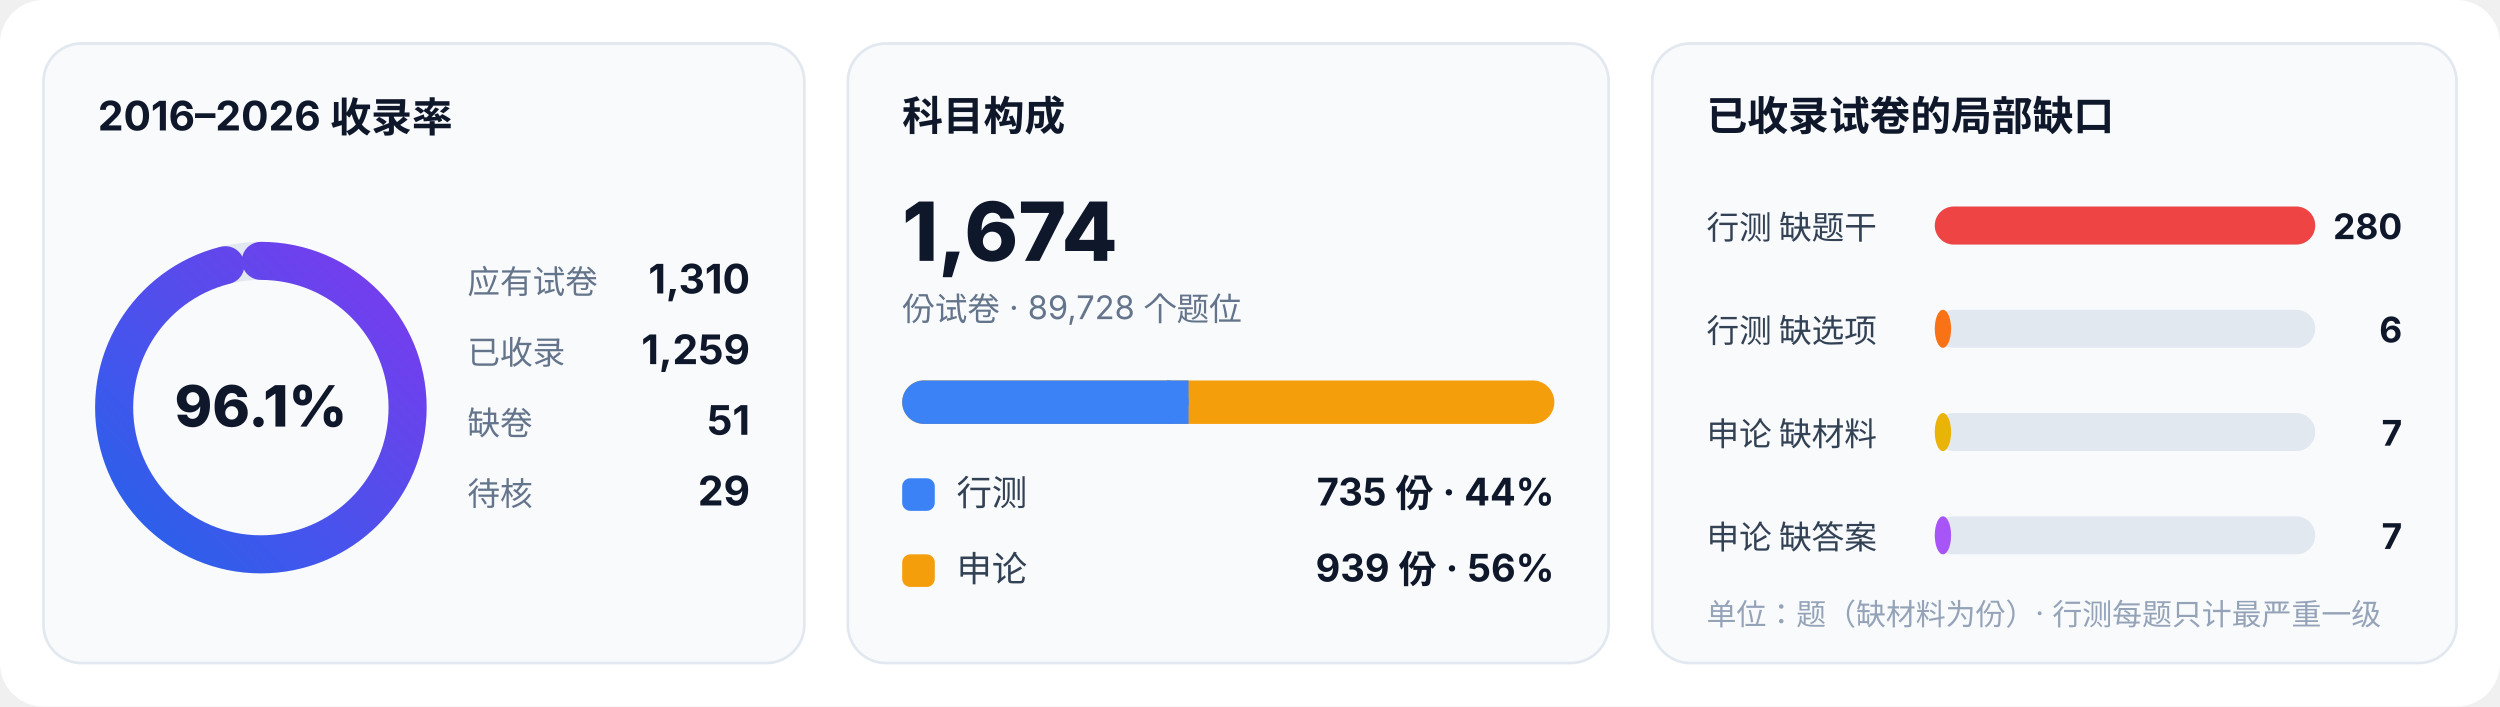
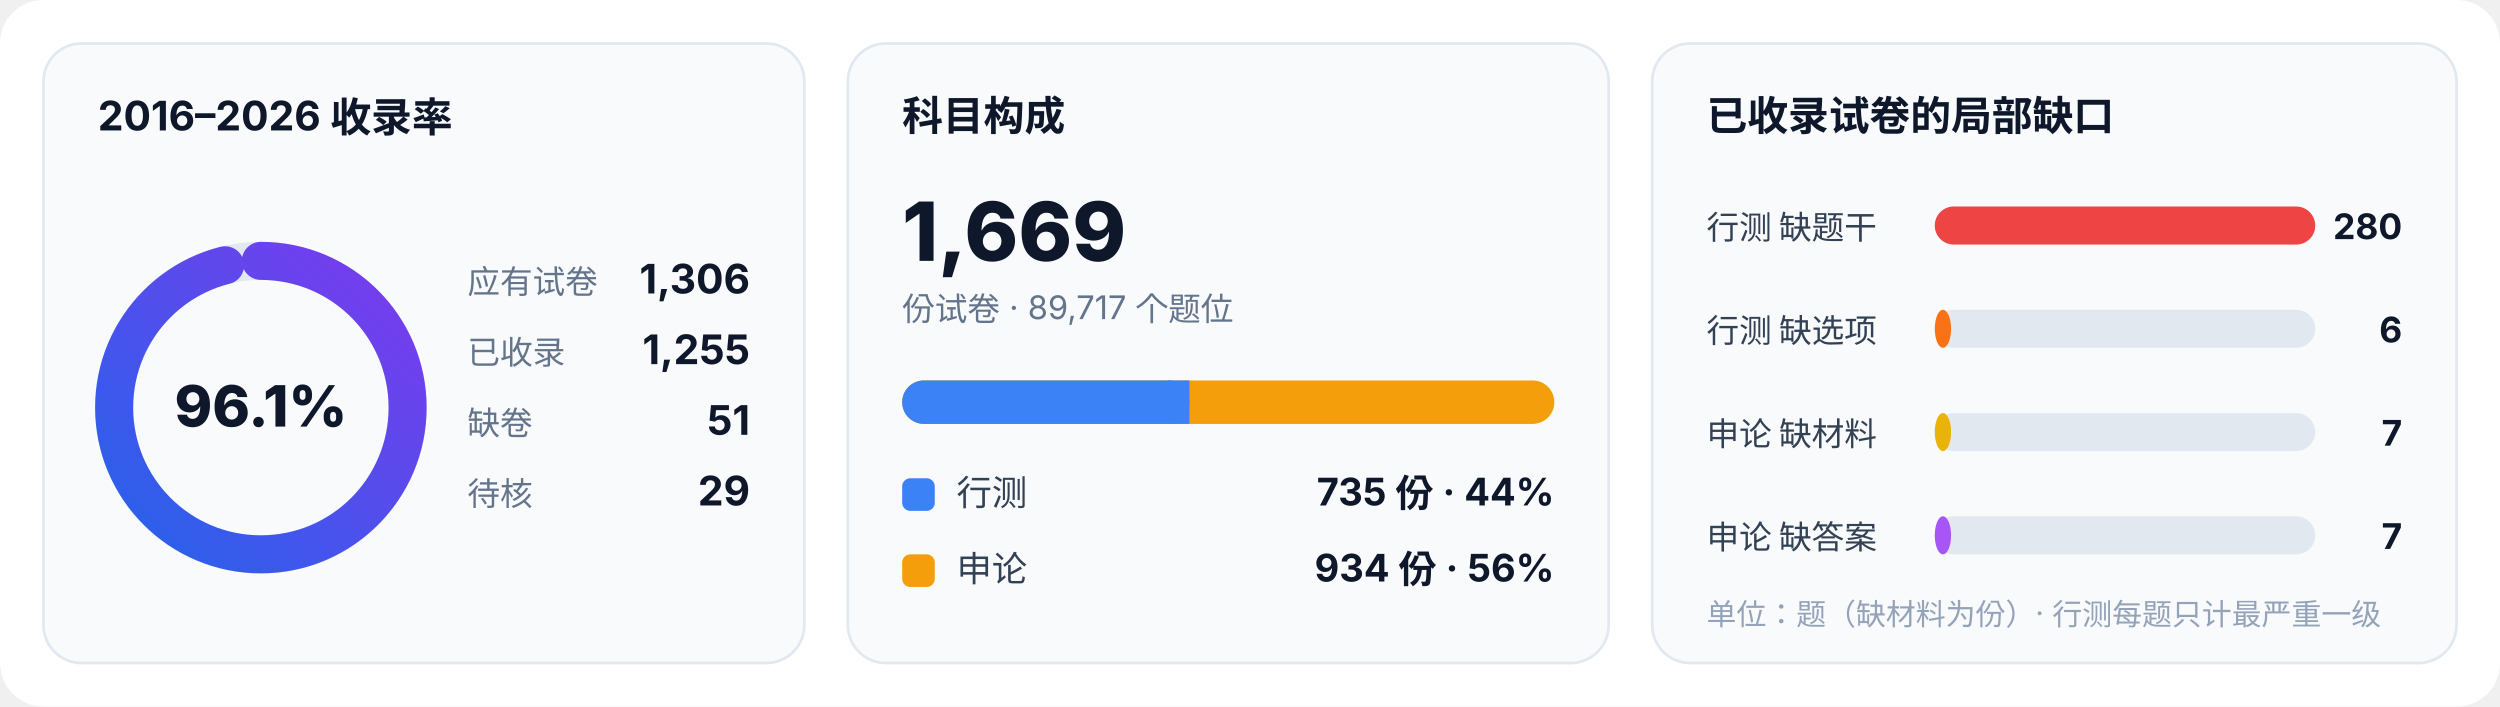
<svg xmlns="http://www.w3.org/2000/svg" width="920" height="260" viewBox="0 0 920 260" font-family="-apple-system,BlinkMacSystemFont,'Segoe UI','PingFang SC','Microsoft YaHei',sans-serif">
  <defs>
    <linearGradient id="ring" x1="0" y1="0" x2="1" y2="1">
      <stop offset="0" stop-color="#2563eb" />
      <stop offset="1" stop-color="#7c3aed" />
    </linearGradient>
  </defs>
  <rect width="920" height="260" rx="16" fill="#ffffff" />
  <rect x="16" y="16" width="280" height="228" rx="14" fill="#f8fafc" stroke="#e2e8f0" />
  <text x="36" y="48" font-size="15" font-weight="700" fill="#0f172a">2016–2026 收录率</text>
  <circle cx="96" cy="150" r="54" fill="none" stroke="#e2e8f0" stroke-width="14" />
-   <circle cx="96" cy="150" r="54" fill="none" stroke="url(#ring)" stroke-width="14" stroke-linecap="round" stroke-dasharray="326.1 339.3" transform="rotate(-90 96 150)" />
+   <circle cx="96" cy="150" r="54" fill="none" stroke="url(#ring)" stroke-width="14" stroke-linecap="round" stroke-dasharray="326.0 339.3" transform="rotate(-90 96 150)" />
  <text x="96" y="157" font-size="21" font-weight="800" fill="#0f172a" text-anchor="middle">96.1%</text>
  <text x="172" y="108" font-size="12" fill="#64748b">应有试卷</text>
-   <text x="276" y="108" font-size="15" font-weight="700" fill="#0f172a" text-anchor="end">1,310</text>
+   <text x="276" y="108" font-size="15" font-weight="700" fill="#0f172a" text-anchor="end">1,306</text>
  <text x="172" y="134" font-size="12" fill="#64748b">已收录</text>
-   <text x="276" y="134" font-size="15" font-weight="700" fill="#0f172a" text-anchor="end">1,259</text>
+   <text x="276" y="134" font-size="15" font-weight="700" fill="#0f172a" text-anchor="end">1,255</text>
  <text x="172" y="160" font-size="12" fill="#64748b">缺卷</text>
  <text x="276" y="160" font-size="15" font-weight="700" fill="#0f172a" text-anchor="end">51</text>
  <text x="172" y="186" font-size="12" fill="#64748b">待核</text>
  <text x="276" y="186" font-size="15" font-weight="700" fill="#0f172a" text-anchor="end">29</text>
  <rect x="312" y="16" width="280" height="228" rx="14" fill="#f8fafc" stroke="#e2e8f0" />
  <text x="332" y="48" font-size="15" font-weight="700" fill="#0f172a">科目构成</text>
-   <text x="332" y="96" font-size="30" font-weight="800" fill="#0f172a">1,674</text>
-   <text x="332" y="118" font-size="12" fill="#64748b">份试卷 · 89,728 个题位</text>
+   <text x="332" y="96" font-size="30" font-weight="800" fill="#0f172a">1,669</text>
+   <text x="332" y="118" font-size="12" fill="#64748b">份试卷 · 89,717 个题位</text>
  <rect x="332" y="140" width="240" height="16" rx="8" fill="#f59e0b" />
-   <rect x="332" y="140" width="105.4" height="16" rx="8" fill="#3b82f6" />
-   <rect x="429.4" y="140" width="8" height="16" fill="#3b82f6" />
+   <rect x="332" y="140" width="105.7" height="16" rx="8" fill="#3b82f6" />
+   <rect x="429.7" y="140" width="8" height="16" fill="#3b82f6" />
  <rect x="332" y="176" width="12" height="12" rx="3" fill="#3b82f6" />
  <text x="352" y="186" font-size="13" fill="#334155">行测</text>
  <text x="572" y="186" font-size="14" font-weight="700" fill="#0f172a" text-anchor="end">735 份 · 44%</text>
  <rect x="332" y="204" width="12" height="12" rx="3" fill="#f59e0b" />
  <text x="352" y="214" font-size="13" fill="#334155">申论</text>
-   <text x="572" y="214" font-size="14" font-weight="700" fill="#0f172a" text-anchor="end">939 份 · 56%</text>
+   <text x="572" y="214" font-size="14" font-weight="700" fill="#0f172a" text-anchor="end">934 份 · 56%</text>
  <rect x="608" y="16" width="296" height="228" rx="14" fill="#f8fafc" stroke="#e2e8f0" />
  <text x="628" y="48" font-size="15" font-weight="700" fill="#0f172a">已收录试卷的局部缺口</text>
  <text x="628" y="88" font-size="12" fill="#334155">行测 缺题干</text>
  <rect x="712" y="76" width="140" height="14" rx="7" fill="#e2e8f0" />
  <rect x="712" y="76" width="140.0" height="14" rx="7" fill="#ef4444" />
  <text x="884" y="88" font-size="13" font-weight="700" fill="#0f172a" text-anchor="end">280</text>
  <text x="628" y="126" font-size="12" fill="#334155">行测 缺选项</text>
  <rect x="712" y="114" width="140" height="14" rx="7" fill="#e2e8f0" />
  <rect x="712" y="114" width="6.0" height="14" rx="7" fill="#f97316" />
  <text x="884" y="126" font-size="13" font-weight="700" fill="#0f172a" text-anchor="end">6</text>
  <text x="628" y="164" font-size="12" fill="#334155">申论 缺材料</text>
  <rect x="712" y="152" width="140" height="14" rx="7" fill="#e2e8f0" />
  <rect x="712" y="152" width="6.0" height="14" rx="7" fill="#eab308" />
  <text x="884" y="164" font-size="13" font-weight="700" fill="#0f172a" text-anchor="end">7</text>
  <text x="628" y="202" font-size="12" fill="#334155">申论 缺答案</text>
  <rect x="712" y="190" width="140" height="14" rx="7" fill="#e2e8f0" />
  <rect x="712" y="190" width="6.0" height="14" rx="7" fill="#a855f7" />
  <text x="884" y="202" font-size="13" font-weight="700" fill="#0f172a" text-anchor="end">7</text>
  <text x="628" y="230" font-size="11" fill="#94a3b8">单位：题（缺材料为份）· 行测每题只计最严重一级</text>
</svg>
